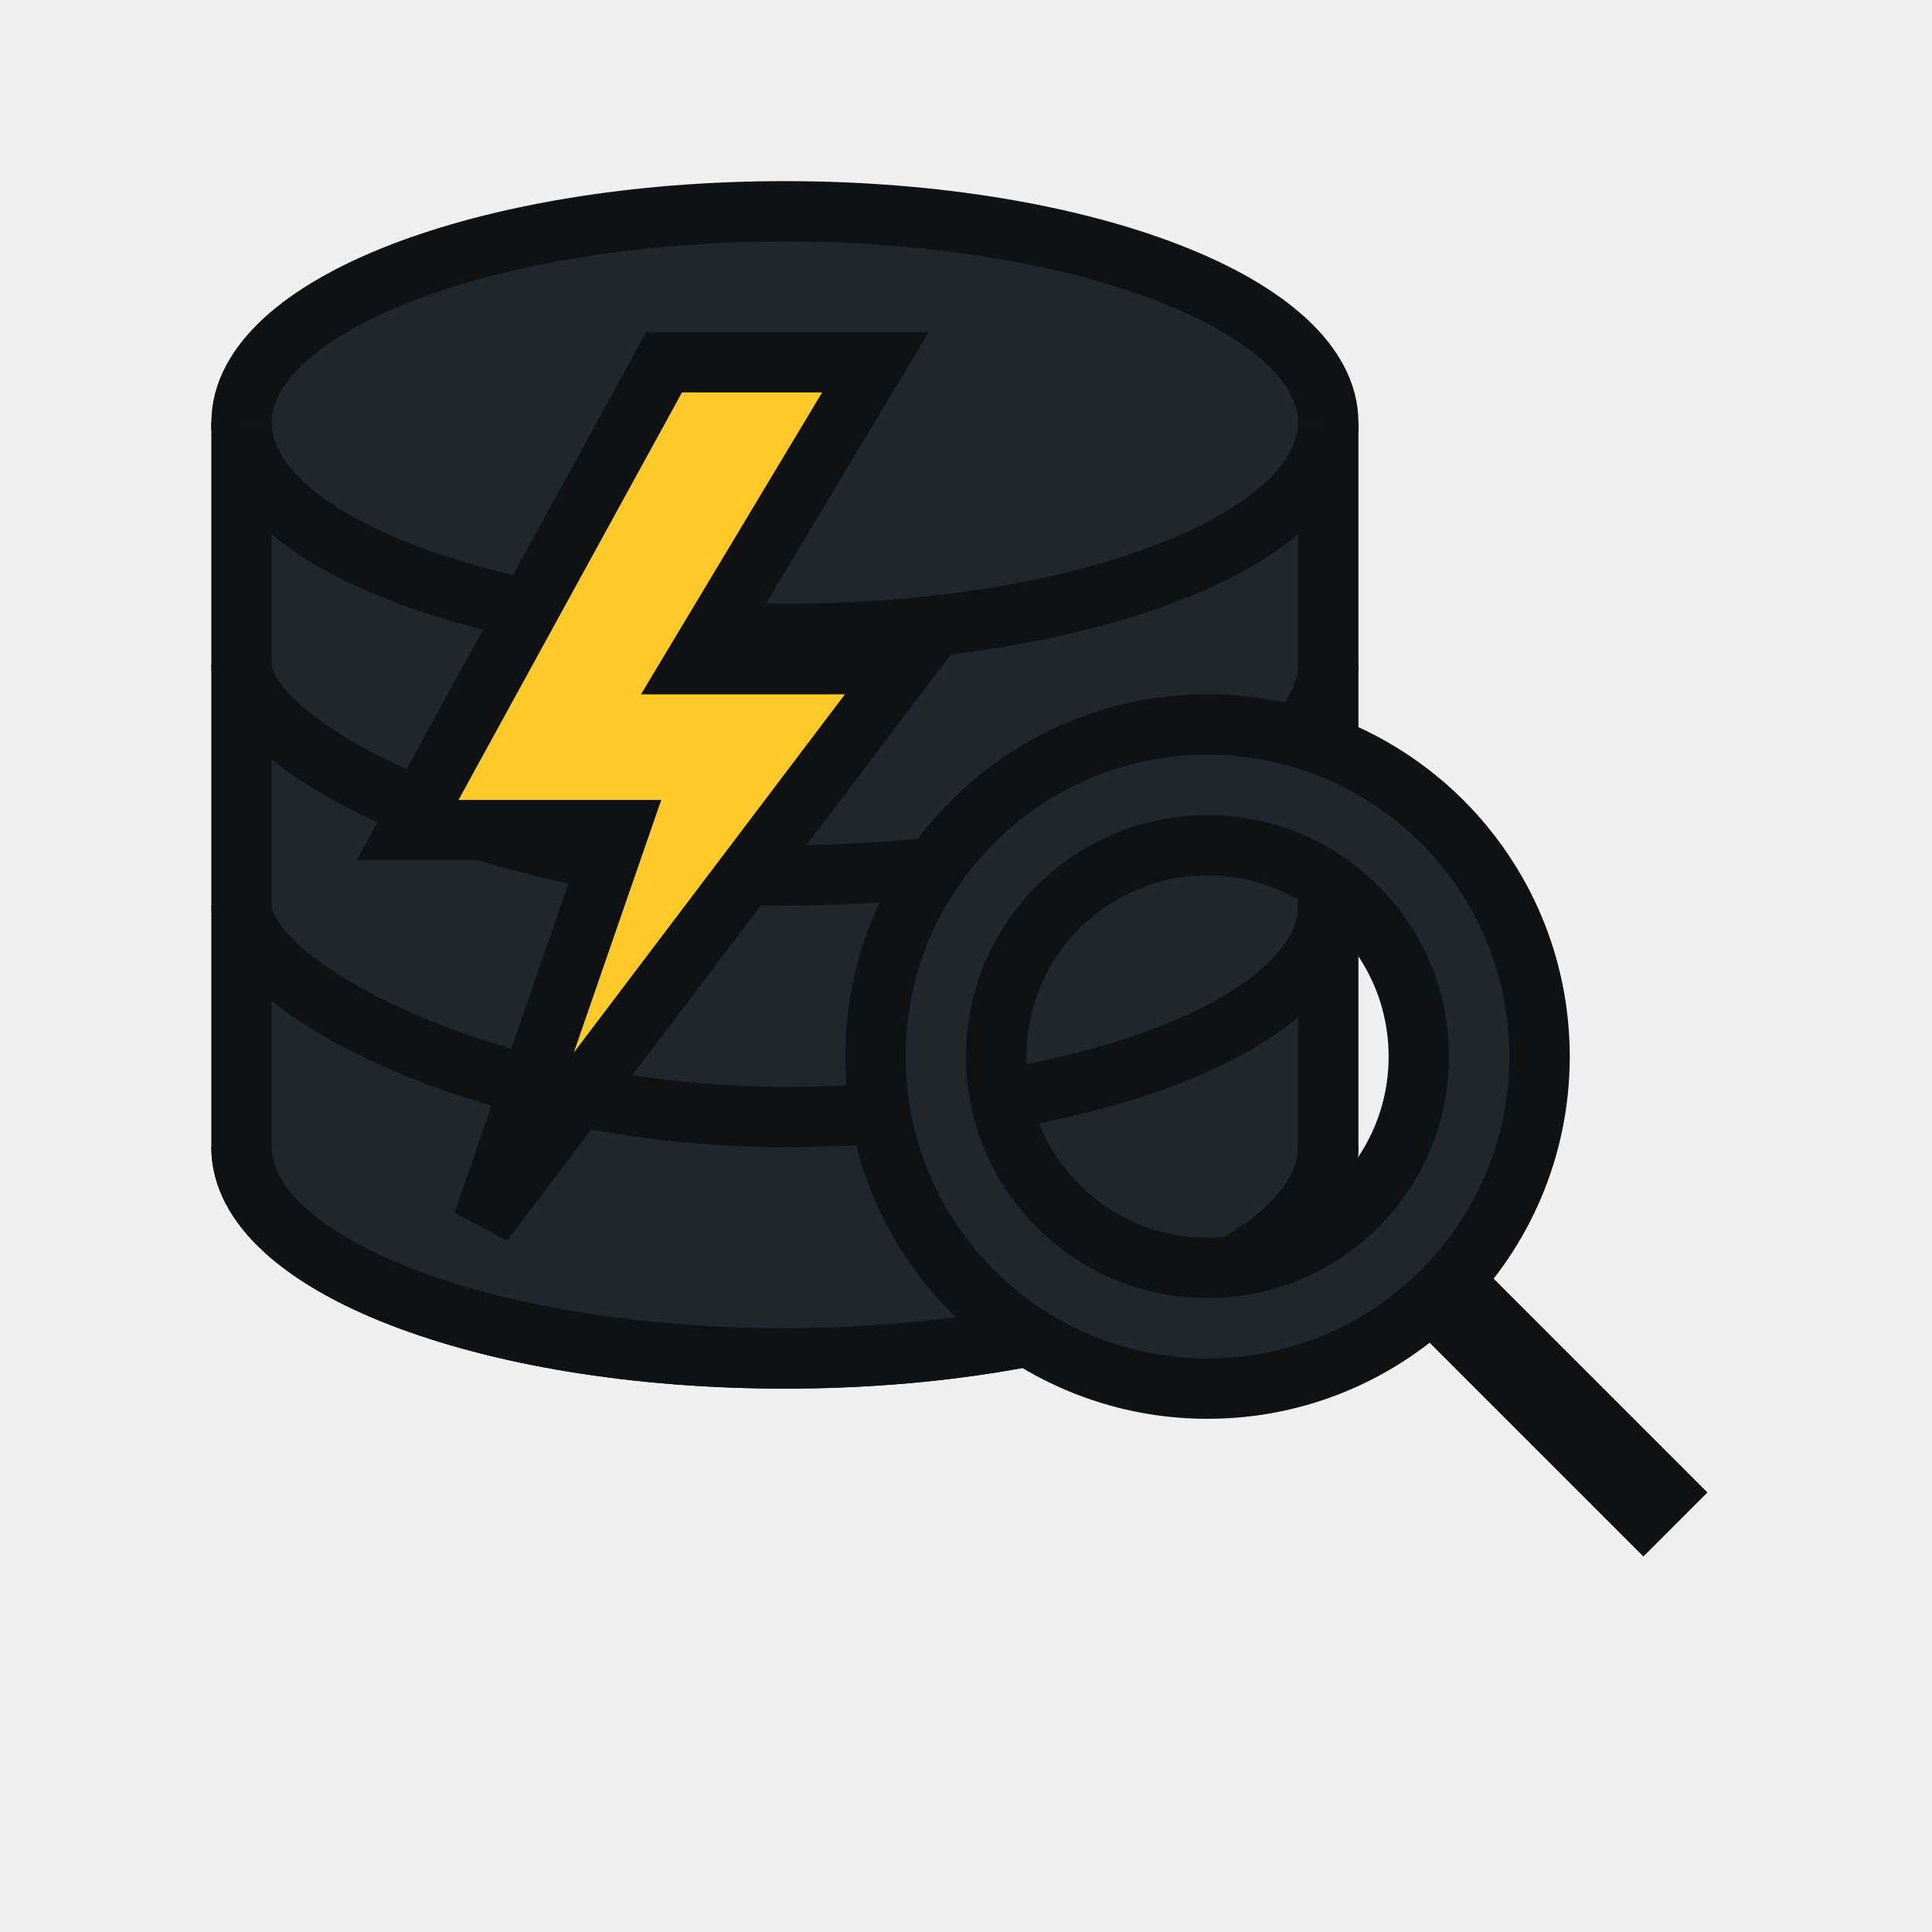
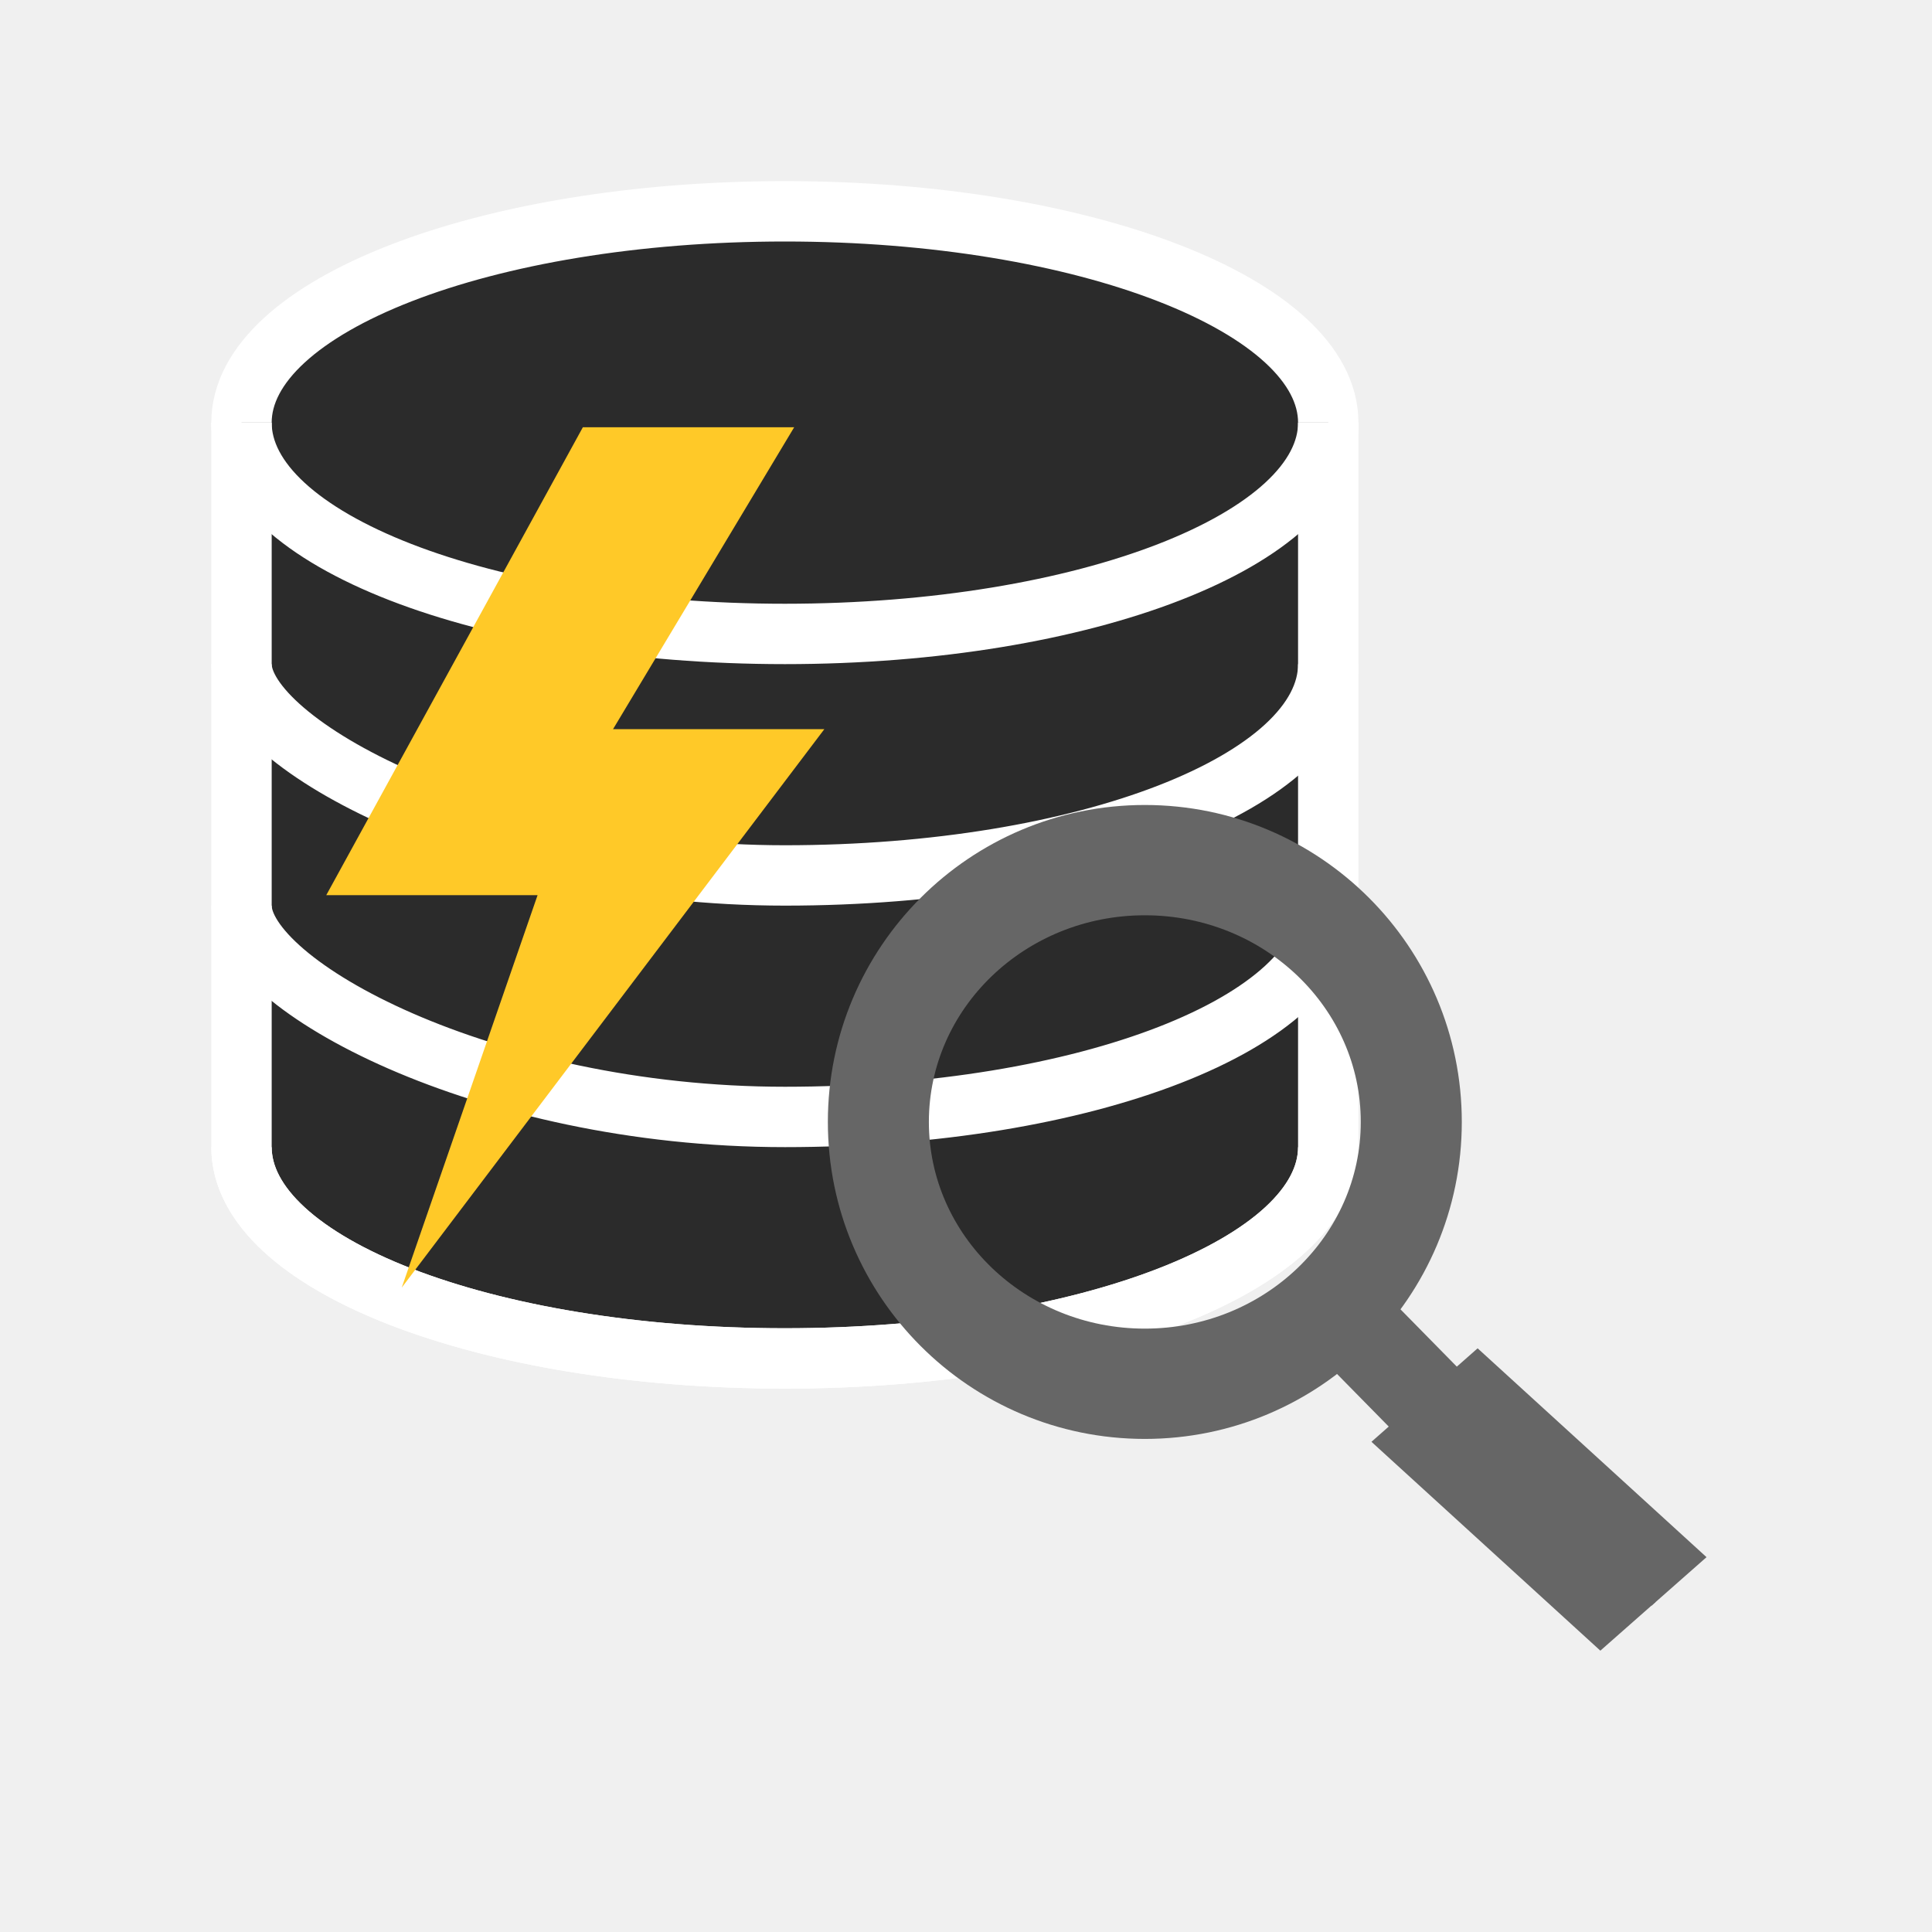
- <svg xmlns="http://www.w3.org/2000/svg" width="256" height="256" viewBox="0 0 256 256" role="img" aria-label="Database with yellow lightning bolt and magnifying glass">
-   <defs>
-     <style>
-       .db-fill { fill: #20262C; }
+ <svg xmlns="http://www.w3.org/2000/svg" xmlns:xlink="http://www.w3.org/1999/xlink" width="256" height="256" viewBox="0 0 256 256" role="img" aria-label="Database with yellow lightning bolt and magnifying glass" version="1.1" id="svg9">
+   <defs id="defs1">
+     <style id="style1">
+       .db-fill { fill: #2B2B2B; }
      .accent { fill: #FFC928; }
      .glass { fill: #20262C; }
+       .db-stroke { stroke: #666666; stroke-width: 8; stroke-linejoin: miter; stroke-linecap: butt; }
      .stroke { stroke: #0F1214; stroke-width: 8; stroke-linejoin: miter; stroke-linecap: butt; }
      /* tweak stroke width if you need heavier/lighter outlines */
    </style>
  </defs>
-   <g class="stroke db-fill">
-     <ellipse cx="104" cy="56" rx="72" ry="28" />
-     <path d="M32 56v96c0 15.5 32.2 28 72 28s72-12.5 72-28V56" />
-     <path d="M32 56c0 15.5 32.2 28 72 28s72-12.5 72-28" fill="none" />
-     <path d="M32 88c0 10.5 32.2 28 72 28s72-12.5 72-28" fill="none" />
-     <path d="M32 120c0 10.5 32.2 28 72 28s72-12.5 72-28" fill="none" />
-     <path d="M32 152c0 15.5 32.2 28 72 28s72-12.5 72-28" fill="none" />
+   <g class="db-stroke db-fill" id="g5" style="stroke:#ffffff;stroke-opacity:1">
+     <ellipse cx="104" cy="56" rx="72" ry="28" id="ellipse1" style="stroke:#ffffff;stroke-opacity:1" />
+     <path d="M32 56v96c0 15.5 32.2 28 72 28s72-12.5 72-28V56" id="path1" style="stroke:#ffffff;stroke-opacity:1" />
+     <path d="M32 56c0 15.5 32.2 28 72 28s72-12.5 72-28" fill="none" id="path2" style="stroke:#ffffff;stroke-opacity:1" />
+     <path d="M32 88c0 10.5 32.2 28 72 28s72-12.5 72-28" fill="none" id="path3" style="stroke:#ffffff;stroke-opacity:1" />
+     <path d="M32 120c0 10.5 32.2 28 72 28s72-12.5 72-28" fill="none" id="path4" style="stroke:#ffffff;stroke-opacity:1" />
+     <path d="M32 152c0 15.5 32.2 28 72 28s72-12.5 72-28" fill="none" id="path5" style="stroke:#ffffff;stroke-opacity:1" />
  </g>
-   <path class="stroke accent" d="M88 48 l-34 62h28l-18 52 56-74h-28l24-40z" />
-   <defs>
+   <path class="accent" d="m 77.231,56.615 -34,62 h 28 l -18,52 56,-74 H 81.231 l 24,-40 z" id="path6" />
+   <defs id="defs6">
    <mask id="lensMask">
-       <rect width="256" height="256" fill="white" />
-       <circle cx="160" cy="140" r="28" fill="black" />
+       <rect width="256" height="256" fill="white" id="rect6" />
+       <circle cx="160" cy="140" r="28" fill="black" id="circle6" />
    </mask>
  </defs>
-   <g class="stroke glass">
-     <circle cx="160" cy="140" r="44" mask="url(#lensMask)" />
-     <path d="M192 172l30 30" stroke-width="12" />
-     <circle cx="160" cy="140" r="28" fill="none" />
+   <g class="db-stroke glass" id="g8" transform="translate(-8.304431,8.664478)" style="stroke:#666666">
+     <circle cx="160" cy="140" r="38" mask="url(#lensMask)" id="circle7" style="fill:none;stroke:#666666" />
+     <path d="M 186.462,165.846 222,202 m -30.538,-34.154" stroke-width="12" id="path7" style="stroke:#666666" />
+     <ellipse cx="160" cy="140" fill="none" id="circle8" rx="32.615" ry="31.385" style="stroke:#666666" />
+     <use x="0" y="0" xlink:href="#path7" id="use9" transform="matrix(0.8534951,0,0,0.7654699,34.53619,52.21242)" style="stroke:#666666" />
+     <use x="0" y="0" xlink:href="#path7" id="use9-5" transform="matrix(0.8534951,0,0,0.7654699,41.30081,46.2624)" style="stroke:#666666" />
  </g>
  <mask id="dbMask">
-     <rect width="256" height="256" fill="#fff" />
-     <g>
-       <ellipse cx="104" cy="56" rx="72" ry="28" fill="#000" />
-       <path d="M32 56v96c0 15.5 32.2 28 72 28s72-12.5 72-28V56z" fill="#000" />
+     <rect width="256" height="256" fill="#fff" id="rect8" />
+     <g id="g9">
+       <ellipse cx="104" cy="56" rx="72" ry="28" fill="#000" id="ellipse8" />
+       <path d="M32 56v96c0 15.5 32.2 28 72 28s72-12.5 72-28V56z" fill="#000" id="path8" />
    </g>
  </mask>
-   <path class="accent" d="M88 48 l-34 62h28l-18 52 56-74h-28l24-40z" mask="url(#dbMask)" opacity="0.08" />
+   <path class="accent" d="M 88,48 54,110 H 82 L 64,162 120,88 H 92 l 24,-40 z" mask="url(#dbMask)" opacity="0.08" id="path9" transform="translate(-10.15385,15.38462)" />
</svg>
